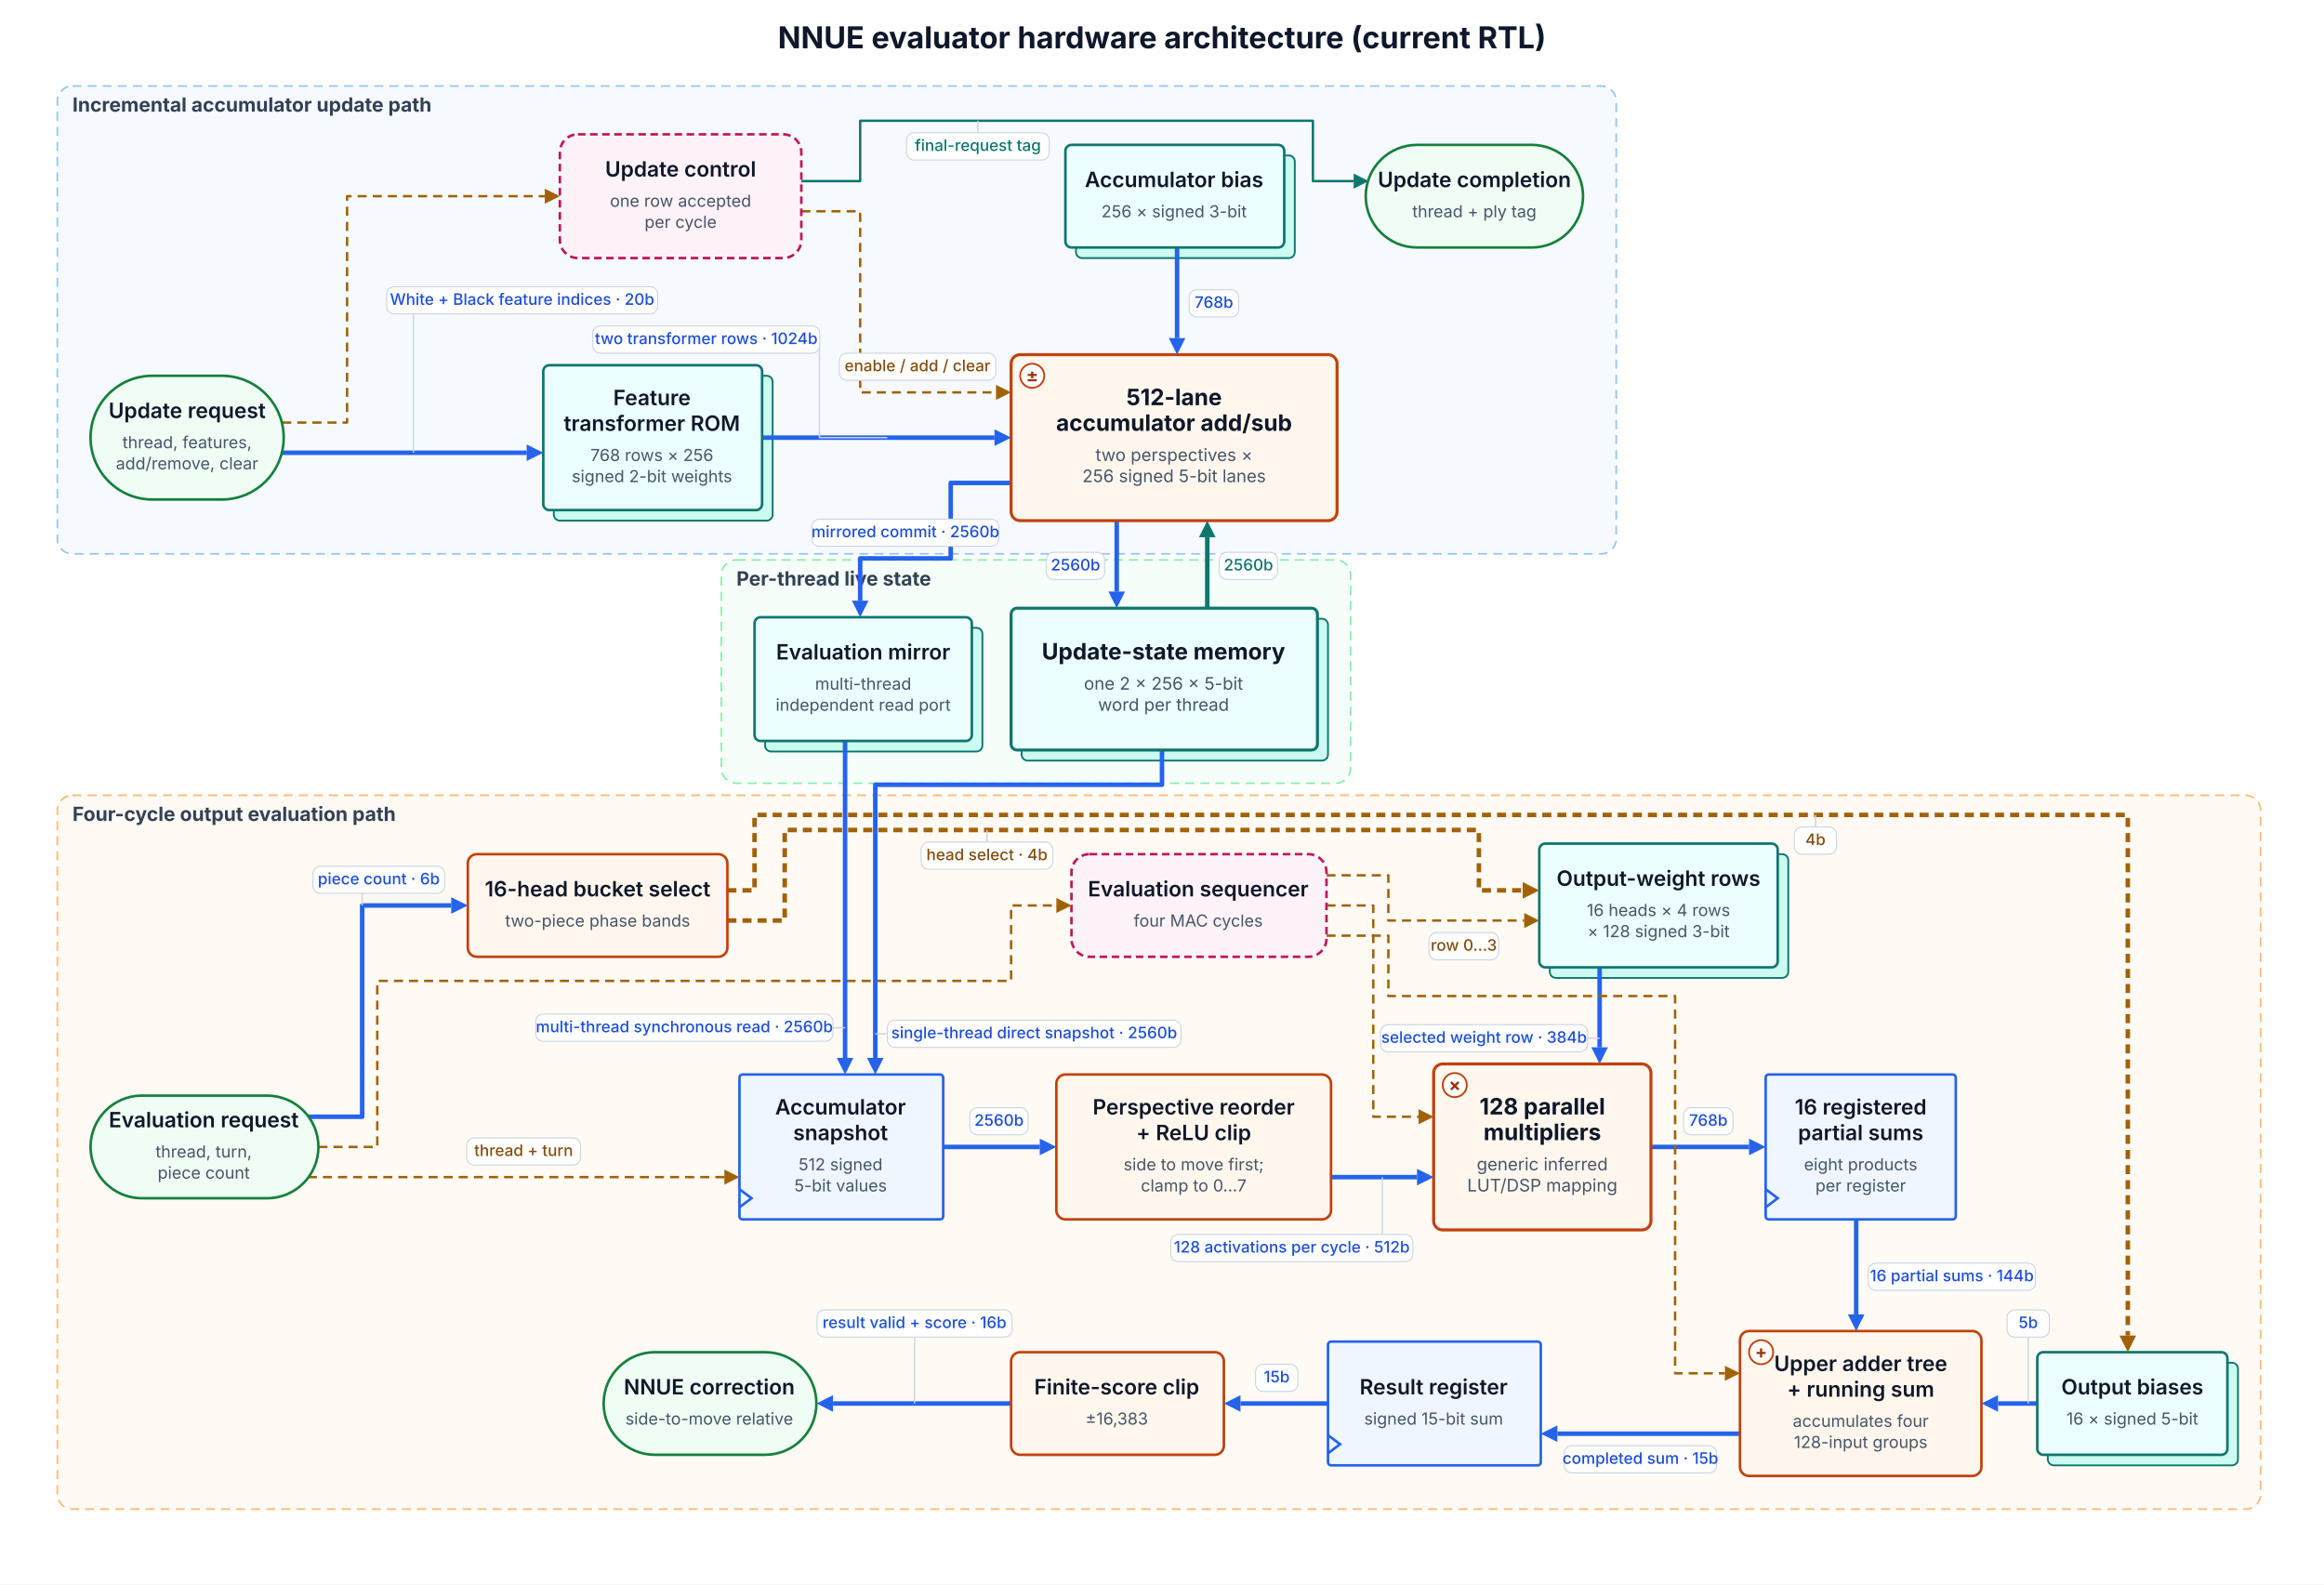
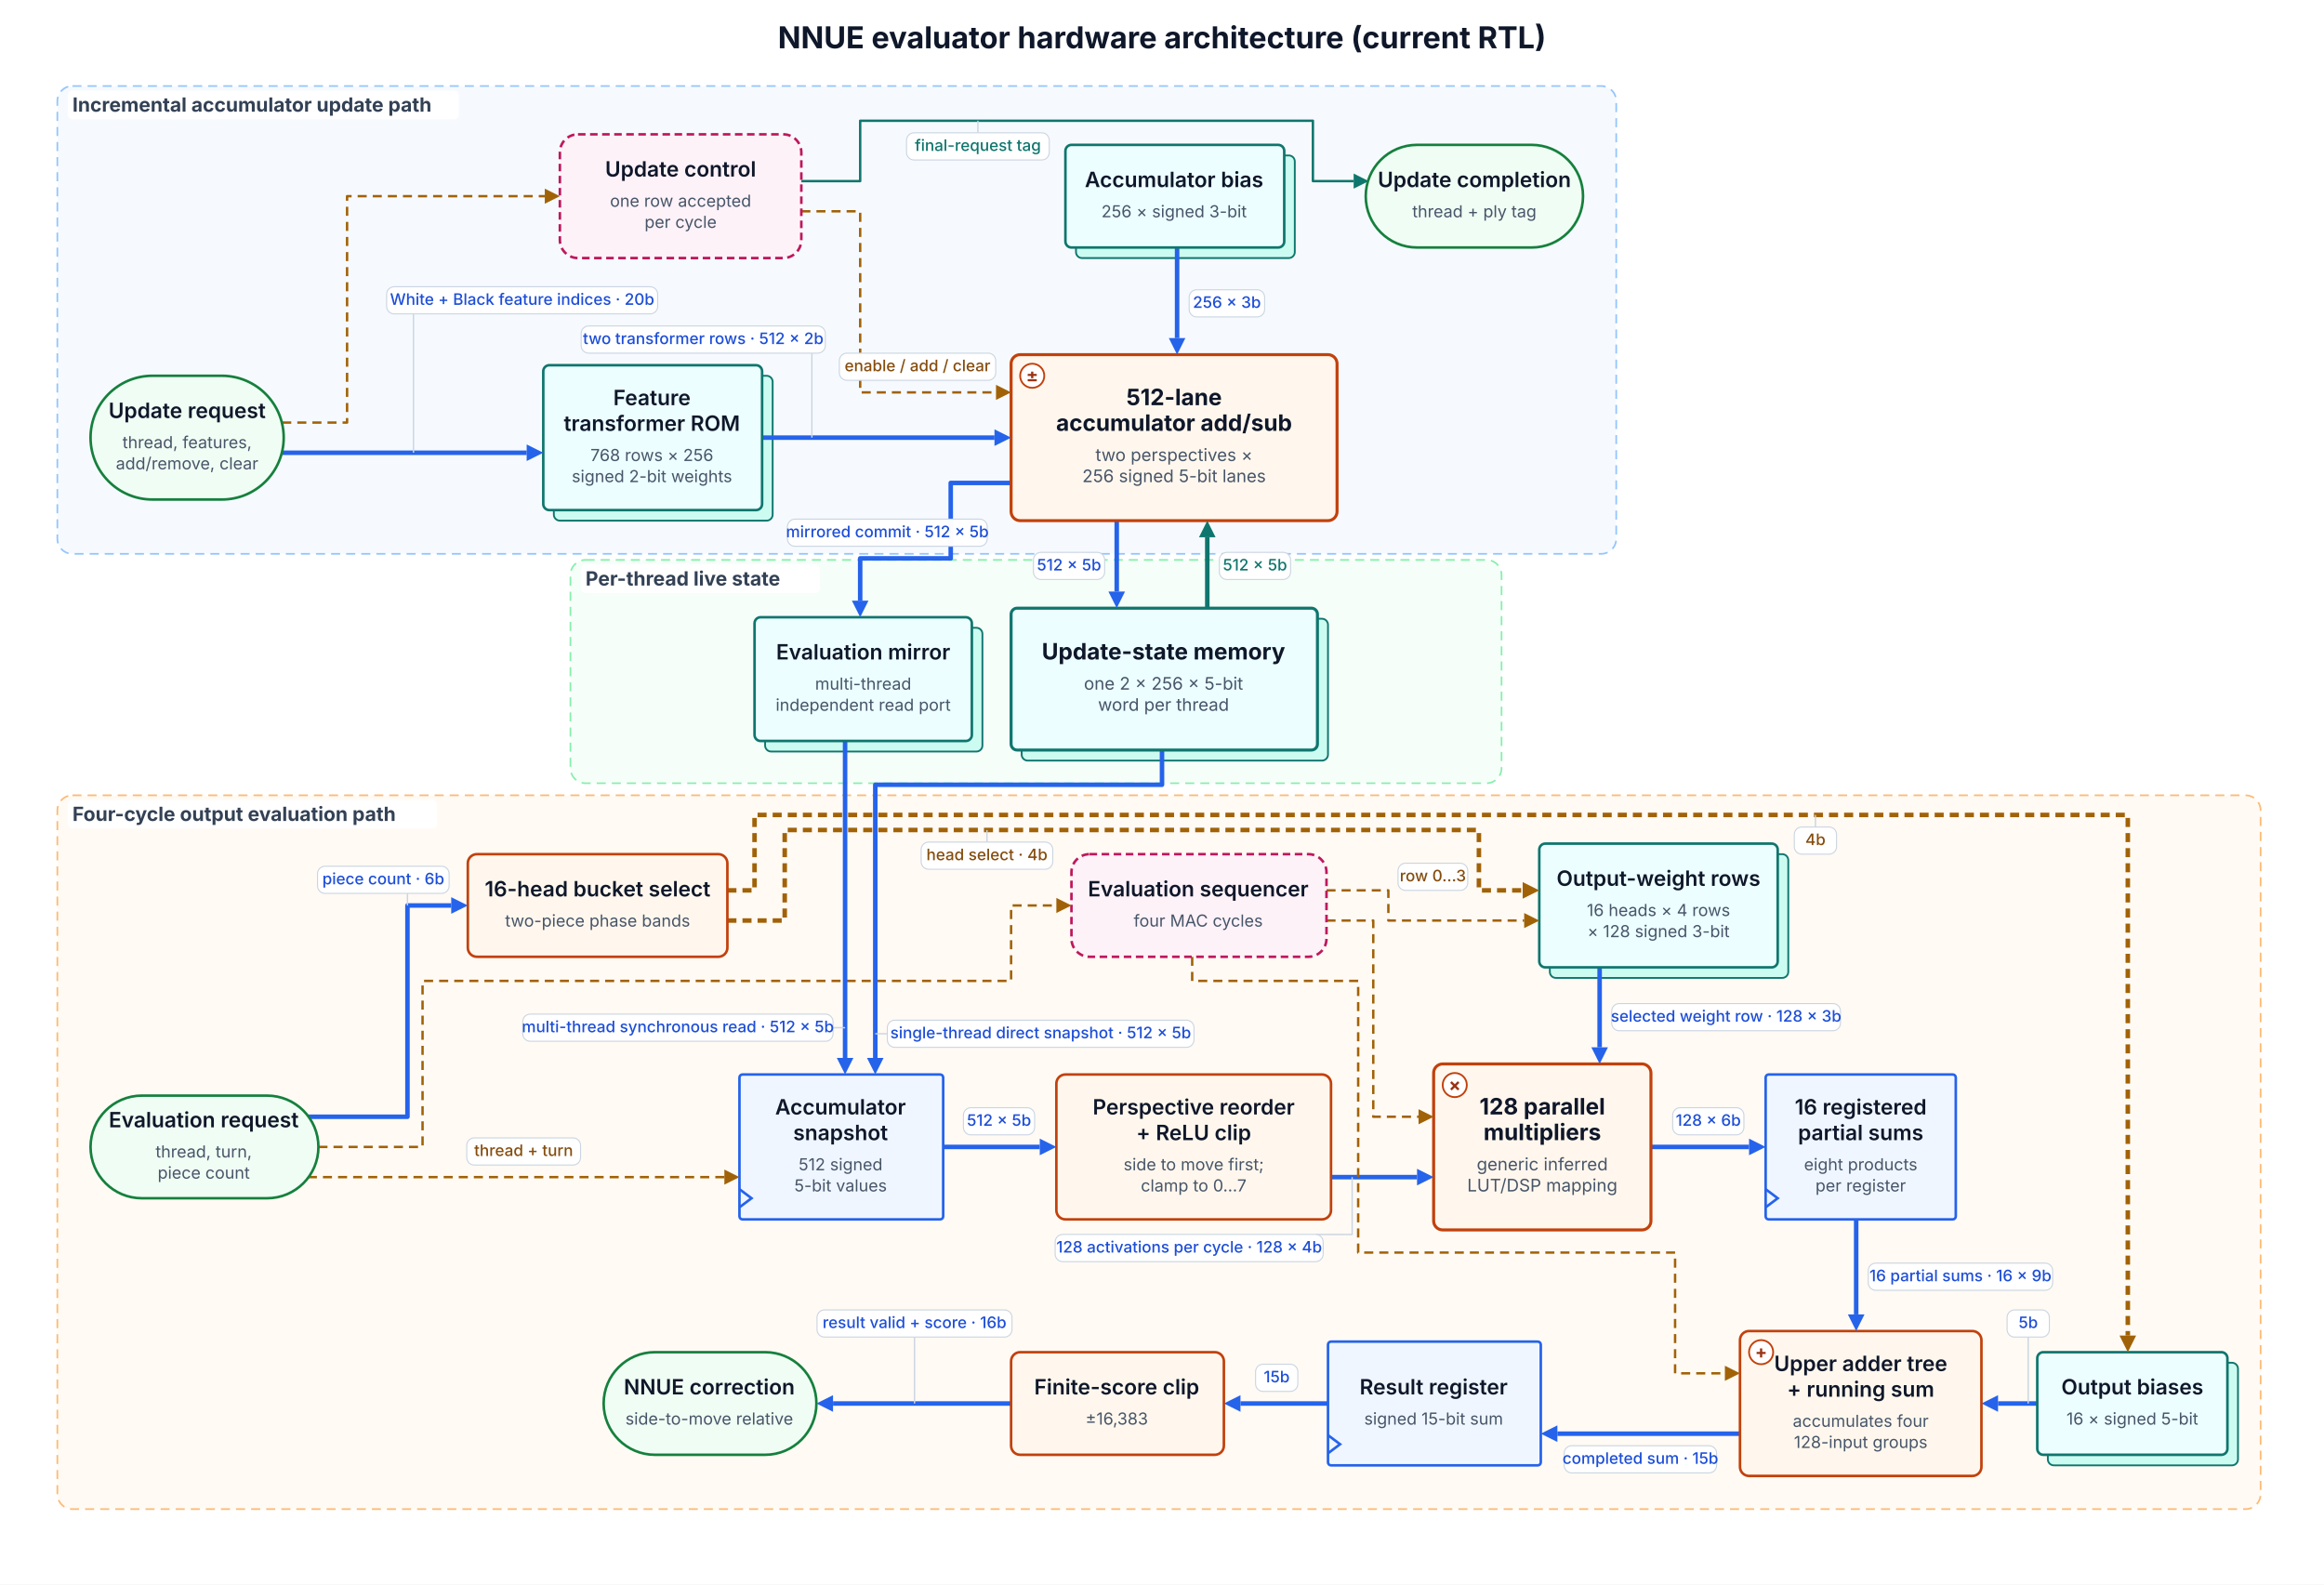
<svg xmlns="http://www.w3.org/2000/svg" role="img" aria-labelledby="diagram-title" width="1540" height="1050" viewBox="0 0 1540 1050">
  <defs>
    <style>
    .bg{fill:#ffffff}
    .title{font:650 20px Inter,"Segoe UI",Roboto,Helvetica,Arial,sans-serif;fill:#0f172a;text-anchor:middle}
    .block{fill:#f8fafc;stroke:#334155;stroke-width:1.7}
    .node.bigger .block{stroke-width:2}
    .node.smaller .block{stroke-width:1.4}
    .module{fill:#eef2ff;stroke:#4f46e5}
    .logic,.alu,.adder,.subtractor,.addsub,.multiplier,.comparator,.and,.or,.xor,.not{fill:#fff7ed;stroke:#c2410c}
    .memory-shadow{fill:#ccfbf1;stroke:#0f766e;stroke-width:1.2}
    .memory,.fifo{fill:#ecfeff;stroke:#0f766e}
    .reg,.counter{fill:#eff6ff;stroke:#2563eb}
    .fsm,.arbiter{fill:#fdf2f8;stroke:#be185d}
    .fsm{stroke-dasharray:5 3}
    .mux,.demux{fill:#fefce8;stroke:#a16207}
    .io{fill:#f0fdf4;stroke:#15803d}
    .symbol-line{fill:none;stroke:#64748b;stroke-width:1.2}
    .clock-glyph{stroke:#2563eb;stroke-width:1.7}
    .operator-badge{fill:#fff;stroke:#c2410c;stroke-width:1.2}
    .operator{font:700 12px Inter,"Segoe UI",Roboto,Helvetica,Arial,sans-serif;fill:#9a3412;text-anchor:middle}
    .operator.alu-operator{font-size:9px}
    .block-label{font:600 14px Inter,"Segoe UI",Roboto,Helvetica,Arial,sans-serif;fill:#0f172a;text-anchor:middle}
    .block-label.bigger{font-size:15px;font-weight:650}
    .block-label.smaller{font-size:13px;font-weight:550}
    .subtitle{font:11px Inter,"Segoe UI",Roboto,Helvetica,Arial,sans-serif;fill:#475569;text-anchor:middle}
    .subtitle.bigger{font-size:11.5px}
    .subtitle.smaller{font-size:10.5px}
    .group{fill-opacity:.58;stroke-width:1.1;stroke-dasharray:6 4}
    .group.group-0{fill:#eff6ff;stroke:#93c5fd}
    .group.group-1{fill:#f0fdf4;stroke:#86efac}
    .group.group-2{fill:#fff7ed;stroke:#fdba74}
    .group.group-3{fill:#faf5ff;stroke:#d8b4fe}
    .group-label{font:650 13px Inter,"Segoe UI",Roboto,Helvetica,Arial,sans-serif;fill:#334155}
+     .group-label-bg{fill:#fff;fill-opacity:.96}
    .edge{fill:none;stroke:#475569;stroke-width:1.6;stroke-linejoin:round;stroke-linecap:butt}
    .edge.data{stroke:#2563eb}
    .edge.bus{stroke-width:3}
    .edge.control{stroke:#a16207;stroke-dasharray:6 4}
    .edge.clock{stroke:#7c3aed;stroke-dasharray:2 3}
    .edge.response{stroke:#0f766e}
    .arrowhead{stroke:none}
    .arrowhead.data{fill:#2563eb}
    .arrowhead.control{fill:#a16207}
    .arrowhead.clock{fill:#7c3aed}
    .arrowhead.response{fill:#0f766e}
    .edge-label{font:500 10.5px Inter,"Segoe UI",Roboto,Helvetica,Arial,sans-serif;fill:#334155;text-anchor:middle}
    .edge-label.data{fill:#1d4ed8}
    .edge-label.control{fill:#854d0e}
    .edge-label.clock{fill:#6d28d9}
    .edge-label.response{fill:#0f766e}
    .edge-label-bg{fill:#fff;fill-opacity:.98;stroke:#cbd5e1;stroke-width:.7}
    .label-leader{fill:none;stroke:#cbd5e1;stroke-width:.9}
    </style>
  </defs>
  <rect x="0" y="0" width="1540" height="1050" class="bg" />
  <text x="770.0" y="32" class="title">NNUE evaluator hardware architecture (current RTL)</text>
  <rect x="38" y="57" width="1033" height="310" rx="10" class="group group-0" />
-   <text x="48" y="74" class="group-label">Incremental accumulator update path</text>
-   <rect x="478" y="371" width="417" height="148" rx="10" class="group group-1" />
-   <text x="488" y="388" class="group-label">Per-thread live state</text>
+   <rect x="378" y="371" width="617" height="148" rx="10" class="group group-1" />
  <rect x="38" y="527" width="1460" height="473" rx="10" class="group group-2" />
-   <text x="48" y="544" class="group-label">Four-cycle output evaluation path</text>
  <rect x="367" y="249" width="145" height="96" rx="4" class="memory-shadow" />
  <rect x="713" y="103" width="145" height="68" rx="4" class="memory-shadow" />
  <rect x="677" y="410" width="203" height="94" rx="4" class="memory-shadow" />
  <rect x="507" y="416" width="144" height="82" rx="4" class="memory-shadow" />
  <rect x="1027" y="566" width="158" height="82" rx="4" class="memory-shadow" />
  <rect x="1357" y="903" width="126" height="68" rx="4" class="memory-shadow" />
  <polyline points="187,300 349,300" class="edge data bus" />
  <polyline points="187,280 230,280 230,130 361,130" class="edge control" />
  <polyline points="505,290 659,290" class="edge data bus" />
  <polyline points="780,164 780,224" class="edge data bus" />
  <polyline points="531,140 570,140 570,260 660,260" class="edge control" />
  <polyline points="800,403 800,356" class="edge response bus" />
  <polyline points="740,345 740,392" class="edge data bus" />
  <polyline points="670,320 630,320 630,370 570,370 570,398" class="edge data bus" />
  <polyline points="531,120 570,120 570,80 870,80 870,120 897,120" class="edge response" />
-   <polyline points="204,740 240,740 240,600 299,600" class="edge data bus" />
-   <polyline points="211,760 250,760 250,650 670,650 670,600 700,600" class="edge control" />
+   <polyline points="204,740 270,740 270,600 299,600" class="edge data bus" />
+   <polyline points="211,760 280,760 280,650 670,650 670,600 700,600" class="edge control" />
  <polyline points="204,780 480,780" class="edge control" />
  <polyline points="482,610 520,610 520,550 980,550 980,590 1009,590" class="edge control bus" />
  <polyline points="482,590 500,590 500,540 1410,540 1410,885" class="edge control bus" />
  <polyline points="560,491 560,701" class="edge data bus" />
  <polyline points="770,497 770,520 580,520 580,701" class="edge data bus" />
  <polyline points="625,760 689,760" class="edge data bus" />
  <polyline points="882,780 939,780" class="edge data bus" />
  <polyline points="1060,641 1060,694" class="edge data bus" />
-   <polyline points="879,580 920,580 920,610 1010,610" class="edge control" />
-   <polyline points="879,600 910,600 910,740 940,740" class="edge control" />
+   <polyline points="879,590 920,590 920,610 1010,610" class="edge control" />
+   <polyline points="879,610 910,610 910,740 940,740" class="edge control" />
  <polyline points="1094,760 1159,760" class="edge data bus" />
  <polyline points="1230,808 1230,871" class="edge data bus" />
  <polyline points="1350,930 1324,930" class="edge data bus" />
-   <polyline points="879,620 920,620 920,660 1110,660 1110,910 1143,910" class="edge control" />
+   <polyline points="790,634 790,650 900,650 900,830 1110,830 1110,910 1143,910" class="edge control" />
  <polyline points="1153,950 1032,950" class="edge data bus" />
  <polyline points="880,930 822,930" class="edge data bus" />
  <polyline points="670,930 552,930" class="edge data bus" />
  <g class="node normal">
    <rect x="60" y="249" width="128" height="82" rx="41" class="block io" />
    <text x="124" y="277.0" class="block-label">Update request</text>
    <text x="124" y="297.0" class="subtitle">thread, features,</text>
    <text x="124" y="311.0" class="subtitle">add/remove, clear</text>
  </g>
  <g class="node normal">
    <rect x="360" y="242" width="145" height="96" rx="4" class="block memory" />
    <text x="432" y="268.5" class="block-label">Feature</text>
    <text x="432" y="285.5" class="block-label">transformer ROM</text>
    <text x="432" y="305.5" class="subtitle">768 rows × 256</text>
    <text x="432" y="319.5" class="subtitle">signed 2-bit weights</text>
  </g>
  <g class="node normal">
    <rect x="706" y="96" width="145" height="68" rx="4" class="block memory" />
    <text x="778" y="124.0" class="block-label">Accumulator bias</text>
    <text x="778" y="144.0" class="subtitle">256 × signed 3-bit</text>
  </g>
  <g class="node normal">
    <rect x="371" y="89" width="160" height="82" rx="12" class="block fsm" />
    <text x="451" y="117.0" class="block-label">Update control</text>
    <text x="451" y="137.0" class="subtitle">one row accepted</text>
    <text x="451" y="151.0" class="subtitle">per cycle</text>
  </g>
  <g class="node bigger">
    <rect x="670" y="235" width="216" height="110" rx="6" class="block addsub" />
    <circle cx="684" cy="249" r="8" class="operator-badge" />
    <text x="684" y="253" class="operator">±</text>
    <text x="778" y="268.5" class="block-label bigger">512-lane</text>
    <text x="778" y="285.5" class="block-label bigger">accumulator add/sub</text>
    <text x="778" y="305.5" class="subtitle bigger">two perspectives ×</text>
    <text x="778" y="319.5" class="subtitle bigger">256 signed 5-bit lanes</text>
  </g>
  <g class="node normal">
    <rect x="905" y="96" width="144" height="68" rx="34" class="block io" />
    <text x="977" y="124.0" class="block-label">Update completion</text>
    <text x="977" y="144.0" class="subtitle">thread + ply tag</text>
  </g>
  <g class="node bigger">
    <rect x="670" y="403" width="203" height="94" rx="4" class="block memory" />
    <text x="771" y="437.0" class="block-label bigger">Update-state memory</text>
    <text x="771" y="457.0" class="subtitle bigger">one 2 × 256 × 5-bit</text>
    <text x="771" y="471.0" class="subtitle bigger">word per thread</text>
  </g>
  <g class="node normal">
    <rect x="500" y="409" width="144" height="82" rx="4" class="block memory" />
    <text x="572" y="437.0" class="block-label">Evaluation mirror</text>
    <text x="572" y="457.0" class="subtitle">multi-thread</text>
    <text x="572" y="471.0" class="subtitle">independent read port</text>
  </g>
  <g class="node normal">
    <rect x="60" y="726" width="151" height="68" rx="34" class="block io" />
    <text x="135" y="747.0" class="block-label">Evaluation request</text>
    <text x="135" y="767.0" class="subtitle">thread, turn,</text>
    <text x="135" y="781.0" class="subtitle">piece count</text>
  </g>
  <g class="node normal">
    <rect x="310" y="566" width="172" height="68" rx="6" class="block logic" />
    <text x="396" y="594.0" class="block-label">16-head bucket select</text>
    <text x="396" y="614.0" class="subtitle">two-piece phase bands</text>
  </g>
  <g class="node normal">
    <rect x="490" y="712" width="135" height="96" rx="2" class="block reg" />
    <polyline points="490,788 498,794 490,800" class="symbol-line clock-glyph" />
    <text x="557" y="738.5" class="block-label">Accumulator</text>
    <text x="557" y="755.5" class="block-label">snapshot</text>
    <text x="557" y="775.5" class="subtitle">512 signed</text>
    <text x="557" y="789.5" class="subtitle">5-bit values</text>
  </g>
  <g class="node normal">
    <rect x="700" y="712" width="182" height="96" rx="6" class="block logic" />
    <text x="791" y="738.5" class="block-label">Perspective reorder</text>
    <text x="791" y="755.5" class="block-label">+ ReLU clip</text>
    <text x="791" y="775.5" class="subtitle">side to move first;</text>
    <text x="791" y="789.5" class="subtitle">clamp to 0…7</text>
  </g>
  <g class="node normal">
    <rect x="1020" y="559" width="158" height="82" rx="4" class="block memory" />
    <text x="1099" y="587.0" class="block-label">Output-weight rows</text>
    <text x="1099" y="607.0" class="subtitle">16 heads × 4 rows</text>
    <text x="1099" y="621.0" class="subtitle">× 128 signed 3-bit</text>
  </g>
  <g class="node normal">
    <rect x="710" y="566" width="169" height="68" rx="12" class="block fsm" />
    <text x="794" y="594.0" class="block-label">Evaluation sequencer</text>
    <text x="794" y="614.0" class="subtitle">four MAC cycles</text>
  </g>
  <g class="node bigger">
    <rect x="950" y="705" width="144" height="110" rx="6" class="block multiplier" />
    <circle cx="964" cy="719" r="8" class="operator-badge" />
    <text x="964" y="723" class="operator">×</text>
    <text x="1022" y="738.5" class="block-label bigger">128 parallel</text>
    <text x="1022" y="755.5" class="block-label bigger">multipliers</text>
    <text x="1022" y="775.5" class="subtitle bigger">generic inferred</text>
    <text x="1022" y="789.5" class="subtitle bigger">LUT/DSP mapping</text>
  </g>
  <g class="node normal">
    <rect x="1170" y="712" width="126" height="96" rx="2" class="block reg" />
    <polyline points="1170,788 1178,794 1170,800" class="symbol-line clock-glyph" />
    <text x="1233" y="738.5" class="block-label">16 registered</text>
    <text x="1233" y="755.5" class="block-label">partial sums</text>
    <text x="1233" y="775.5" class="subtitle">eight products</text>
    <text x="1233" y="789.5" class="subtitle">per register</text>
  </g>
  <g class="node normal">
    <rect x="1350" y="896" width="126" height="68" rx="4" class="block memory" />
    <text x="1413" y="924.0" class="block-label">Output biases</text>
    <text x="1413" y="944.0" class="subtitle">16 × signed 5-bit</text>
  </g>
  <g class="node normal">
    <rect x="1153" y="882" width="160" height="96" rx="6" class="block adder" />
    <circle cx="1167" cy="896" r="8" class="operator-badge" />
    <text x="1167" y="900" class="operator">+</text>
    <text x="1233" y="908.5" class="block-label">Upper adder tree</text>
    <text x="1233" y="925.5" class="block-label">+ running sum</text>
    <text x="1233" y="945.5" class="subtitle">accumulates four</text>
    <text x="1233" y="959.5" class="subtitle">128-input groups</text>
  </g>
  <g class="node normal">
    <rect x="880" y="889" width="141" height="82" rx="2" class="block reg" />
    <polyline points="880,951 888,957 880,963" class="symbol-line clock-glyph" />
    <text x="950" y="924.0" class="block-label">Result register</text>
    <text x="950" y="944.0" class="subtitle">signed 15-bit sum</text>
  </g>
  <g class="node normal">
    <rect x="670" y="896" width="141" height="68" rx="6" class="block logic" />
    <text x="740" y="924.0" class="block-label">Finite-score clip</text>
    <text x="740" y="944.0" class="subtitle">±16,383</text>
  </g>
  <g class="node normal">
    <rect x="400" y="896" width="141" height="68" rx="34" class="block io" />
    <text x="470" y="924.0" class="block-label">NNUE correction</text>
    <text x="470" y="944.0" class="subtitle">side-to-move relative</text>
  </g>
  <polygon points="349,305.5 360,300 349,294.5" class="arrowhead data bus" />
  <polygon points="361,135 371,130 361,125" class="arrowhead control" />
  <polygon points="659,295.5 670,290 659,284.5" class="arrowhead data bus" />
  <polygon points="774.5,224 780,235 785.5,224" class="arrowhead data bus" />
  <polygon points="660,265 670,260 660,255" class="arrowhead control" />
  <polygon points="805.5,356 800,345 794.5,356" class="arrowhead response bus" />
  <polygon points="734.5,392 740,403 745.5,392" class="arrowhead data bus" />
  <polygon points="564.5,398 570,409 575.5,398" class="arrowhead data bus" />
  <polygon points="897,125 907,120 897,115" class="arrowhead response" />
  <polygon points="299,605.5 310,600 299,594.5" class="arrowhead data bus" />
  <polygon points="700,605 710,600 700,595" class="arrowhead control" />
  <polygon points="480,785 490,780 480,775" class="arrowhead control" />
  <polygon points="1009,595.5 1020,590 1009,584.5" class="arrowhead control bus" />
  <polygon points="1404.5,885 1410,896 1415.5,885" class="arrowhead control bus" />
  <polygon points="554.5,701 560,712 565.5,701" class="arrowhead data bus" />
  <polygon points="574.5,701 580,712 585.5,701" class="arrowhead data bus" />
  <polygon points="689,765.5 700,760 689,754.5" class="arrowhead data bus" />
  <polygon points="939,785.5 950,780 939,774.5" class="arrowhead data bus" />
  <polygon points="1054.5,694 1060,705 1065.5,694" class="arrowhead data bus" />
  <polygon points="1010,615 1020,610 1010,605" class="arrowhead control" />
  <polygon points="940,745 950,740 940,735" class="arrowhead control" />
  <polygon points="1159,765.5 1170,760 1159,754.5" class="arrowhead data bus" />
  <polygon points="1224.5,871 1230,882 1235.5,871" class="arrowhead data bus" />
  <polygon points="1324,924.5 1313,930 1324,935.5" class="arrowhead data bus" />
  <polygon points="1143,915 1153,910 1143,905" class="arrowhead control" />
  <polygon points="1032,944.5 1021,950 1032,955.5" class="arrowhead data bus" />
  <polygon points="822,924.5 811,930 822,935.5" class="arrowhead data bus" />
  <polygon points="552,924.5 541,930 552,935.5" class="arrowhead data bus" />
+   <rect x="45.0" y="60.0" width="259.0" height="19.0" rx="3" class="group-label-bg" />
+   <text x="48.0" y="74.0" class="group-label">Incremental accumulator update path</text>
+   <rect x="385.0" y="374.0" width="158.2" height="19.0" rx="3" class="group-label-bg" />
+   <text x="388.0" y="388.0" class="group-label">Per-thread live state</text>
+   <rect x="45.0" y="530.0" width="244.6" height="19.0" rx="3" class="group-label-bg" />
+   <text x="48.0" y="544.0" class="group-label">Four-cycle output evaluation path</text>
  <polyline points="274,300 274,208" class="label-leader" />
  <rect x="256.2" y="190.0" width="179.6" height="18.0" rx="5" class="edge-label-bg" />
  <text x="346.0" y="202.0" class="edge-label data">White + Black feature indices · 20b</text>
-   <polyline points="588,290 543,290 543,229" class="label-leader" />
-   <rect x="392.8" y="216.0" width="150.4" height="18.0" rx="5" class="edge-label-bg" />
-   <text x="468.0" y="228.0" class="edge-label data">two transformer rows · 1024b</text>
-   <rect x="788.0" y="192.0" width="32.8" height="18.0" rx="5" class="edge-label-bg" />
-   <text x="804.4" y="204.0" class="edge-label data">768b</text>
+   <polyline points="538,290 538,234" class="label-leader" />
+   <rect x="385.1" y="216.0" width="161.8" height="18.0" rx="5" class="edge-label-bg" />
+   <text x="466.0" y="228.0" class="edge-label data">two transformer rows · 512 × 2b</text>
+   <rect x="788.0" y="192.0" width="50.0" height="18.0" rx="5" class="edge-label-bg" />
+   <text x="813.0" y="204.0" class="edge-label data">256 × 3b</text>
  <rect x="556.2" y="234.0" width="103.6" height="18.0" rx="5" class="edge-label-bg" />
  <text x="608.0" y="246.0" class="edge-label control">enable / add / clear</text>
-   <rect x="808.0" y="366.0" width="38.6" height="18.0" rx="5" class="edge-label-bg" />
-   <text x="827.3" y="378.0" class="edge-label response">2560b</text>
-   <rect x="693.4" y="366.0" width="38.6" height="18.0" rx="5" class="edge-label-bg" />
-   <text x="712.7" y="378.0" class="edge-label data">2560b</text>
-   <rect x="538.1" y="344.0" width="123.8" height="18.0" rx="5" class="edge-label-bg" />
-   <text x="600.0" y="356.0" class="edge-label data">mirrored commit · 2560b</text>
+   <rect x="808.0" y="366.0" width="47.2" height="18.0" rx="5" class="edge-label-bg" />
+   <text x="831.6" y="378.0" class="edge-label response">512 × 5b</text>
+   <rect x="684.8" y="366.0" width="47.2" height="18.0" rx="5" class="edge-label-bg" />
+   <text x="708.4" y="378.0" class="edge-label data">512 × 5b</text>
+   <rect x="521.8" y="344.0" width="132.4" height="18.0" rx="5" class="edge-label-bg" />
+   <text x="588.0" y="356.0" class="edge-label data">mirrored commit · 512 × 5b</text>
  <polyline points="648,80 648,88" class="label-leader" />
  <rect x="600.7" y="88.0" width="94.6" height="18.0" rx="5" class="edge-label-bg" />
  <text x="648.0" y="100.0" class="edge-label response">final-request tag</text>
-   <polyline points="240,600 240,592" class="label-leader" />
-   <rect x="207.4" y="574.0" width="87.2" height="18.0" rx="5" class="edge-label-bg" />
-   <text x="251.0" y="586.0" class="edge-label data">piece count · 6b</text>
+   <polyline points="270,600 270,592" class="label-leader" />
+   <rect x="210.4" y="574.0" width="87.2" height="18.0" rx="5" class="edge-label-bg" />
+   <text x="254.0" y="586.0" class="edge-label data">piece count · 6b</text>
  <rect x="309.3" y="754.0" width="75.4" height="18.0" rx="5" class="edge-label-bg" />
  <text x="347.0" y="766.0" class="edge-label control">thread + turn</text>
  <polyline points="654,550 654,558" class="label-leader" />
  <rect x="610.4" y="558.0" width="87.2" height="18.0" rx="5" class="edge-label-bg" />
  <text x="654.0" y="570.0" class="edge-label control">head select · 4b</text>
  <polyline points="1203,540 1203,548" class="label-leader" />
  <rect x="1189.0" y="548.0" width="28.0" height="18.0" rx="5" class="edge-label-bg" />
  <text x="1203.0" y="560.0" class="edge-label control">4b</text>
  <polyline points="560,681 552,681" class="label-leader" />
-   <rect x="355.0" y="672.0" width="197.0" height="18.0" rx="5" class="edge-label-bg" />
-   <text x="453.5" y="684.0" class="edge-label data">multi-thread synchronous read · 2560b</text>
+   <rect x="346.4" y="672.0" width="205.6" height="18.0" rx="5" class="edge-label-bg" />
+   <text x="449.2" y="684.0" class="edge-label data">multi-thread synchronous read · 512 × 5b</text>
  <polyline points="580,685 588,685" class="label-leader" />
-   <rect x="588.0" y="676.0" width="194.6" height="18.0" rx="5" class="edge-label-bg" />
-   <text x="685.3" y="688.0" class="edge-label data">single-thread direct snapshot · 2560b</text>
-   <rect x="642.7" y="734.0" width="38.6" height="18.0" rx="5" class="edge-label-bg" />
-   <text x="662.0" y="746.0" class="edge-label data">2560b</text>
-   <polyline points="916,780 916,818" class="label-leader" />
-   <rect x="775.8" y="818.0" width="160.4" height="18.0" rx="5" class="edge-label-bg" />
-   <text x="856.0" y="830.0" class="edge-label data">128 activations per cycle · 512b</text>
-   <polyline points="1060,688 1052,688" class="label-leader" />
-   <rect x="914.8" y="679.0" width="137.2" height="18.0" rx="5" class="edge-label-bg" />
-   <text x="983.4" y="691.0" class="edge-label data">selected weight row · 384b</text>
-   <rect x="946.9" y="618.0" width="46.2" height="18.0" rx="5" class="edge-label-bg" />
-   <text x="970.0" y="630.0" class="edge-label control">row 0…3</text>
-   <rect x="1115.6" y="734.0" width="32.8" height="18.0" rx="5" class="edge-label-bg" />
-   <text x="1132.0" y="746.0" class="edge-label data">768b</text>
-   <rect x="1238.0" y="837.0" width="110.8" height="18.0" rx="5" class="edge-label-bg" />
-   <text x="1293.4" y="849.0" class="edge-label data">16 partial sums · 144b</text>
+   <rect x="588.0" y="676.0" width="203.2" height="18.0" rx="5" class="edge-label-bg" />
+   <text x="689.6" y="688.0" class="edge-label data">single-thread direct snapshot · 512 × 5b</text>
+   <rect x="638.4" y="734.0" width="47.2" height="18.0" rx="5" class="edge-label-bg" />
+   <text x="662.0" y="746.0" class="edge-label data">512 × 5b</text>
+   <polyline points="896,780 896,818 872,818" class="label-leader" />
+   <rect x="699.2" y="818.0" width="177.6" height="18.0" rx="5" class="edge-label-bg" />
+   <text x="788.0" y="830.0" class="edge-label data">128 activations per cycle · 128 × 4b</text>
+   <rect x="1068.0" y="665.0" width="151.6" height="18.0" rx="5" class="edge-label-bg" />
+   <text x="1143.8" y="677.0" class="edge-label data">selected weight row · 128 × 3b</text>
+   <rect x="926.4" y="572.0" width="46.2" height="18.0" rx="5" class="edge-label-bg" />
+   <text x="949.5" y="584.0" class="edge-label control">row 0…3</text>
+   <rect x="1108.4" y="734.0" width="47.2" height="18.0" rx="5" class="edge-label-bg" />
+   <text x="1132.0" y="746.0" class="edge-label data">128 × 6b</text>
+   <rect x="1238.0" y="837.0" width="122.2" height="18.0" rx="5" class="edge-label-bg" />
+   <text x="1299.1" y="849.0" class="edge-label data">16 partial sums · 16 × 9b</text>
  <polyline points="1344,930 1344,886" class="label-leader" />
  <rect x="1330.0" y="868.0" width="28.0" height="18.0" rx="5" class="edge-label-bg" />
  <text x="1344.0" y="880.0" class="edge-label data">5b</text>
  <rect x="1036.5" y="958.0" width="101.0" height="18.0" rx="5" class="edge-label-bg" />
  <text x="1087.0" y="970.0" class="edge-label data">completed sum · 15b</text>
  <rect x="832.0" y="904.0" width="28.0" height="18.0" rx="5" class="edge-label-bg" />
  <text x="846.0" y="916.0" class="edge-label data">15b</text>
  <polyline points="606,930 606,886" class="label-leader" />
  <rect x="541.4" y="868.0" width="129.2" height="18.0" rx="5" class="edge-label-bg" />
  <text x="606.0" y="880.0" class="edge-label data">result valid + score · 16b</text>
</svg>
